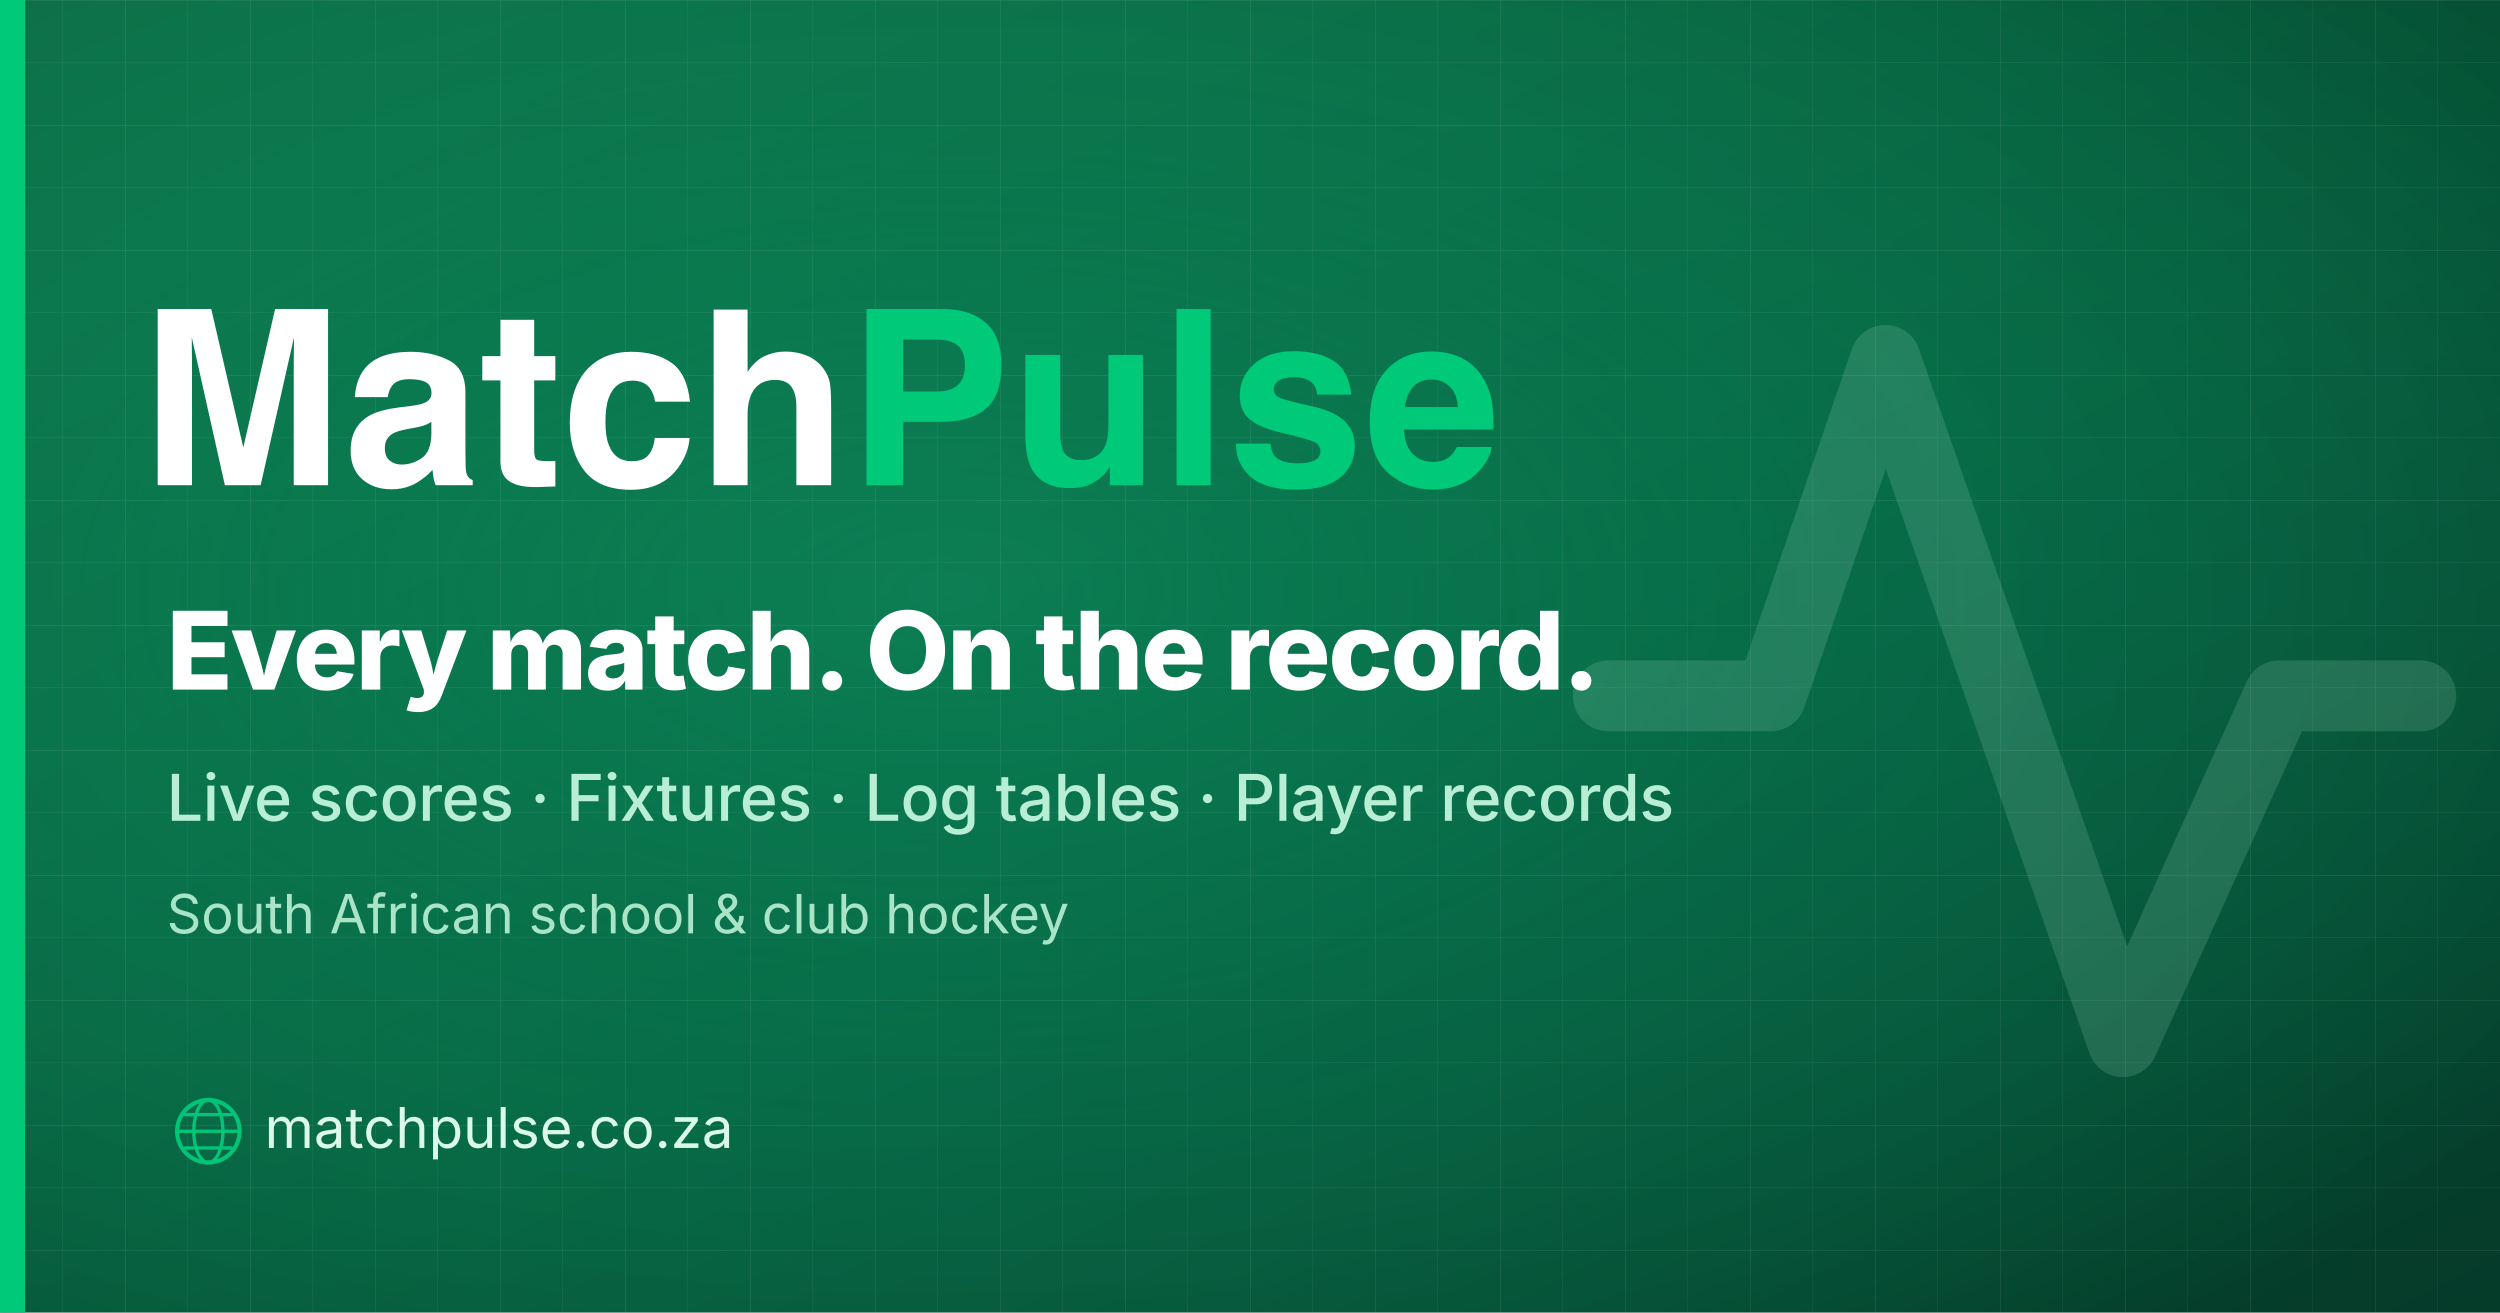
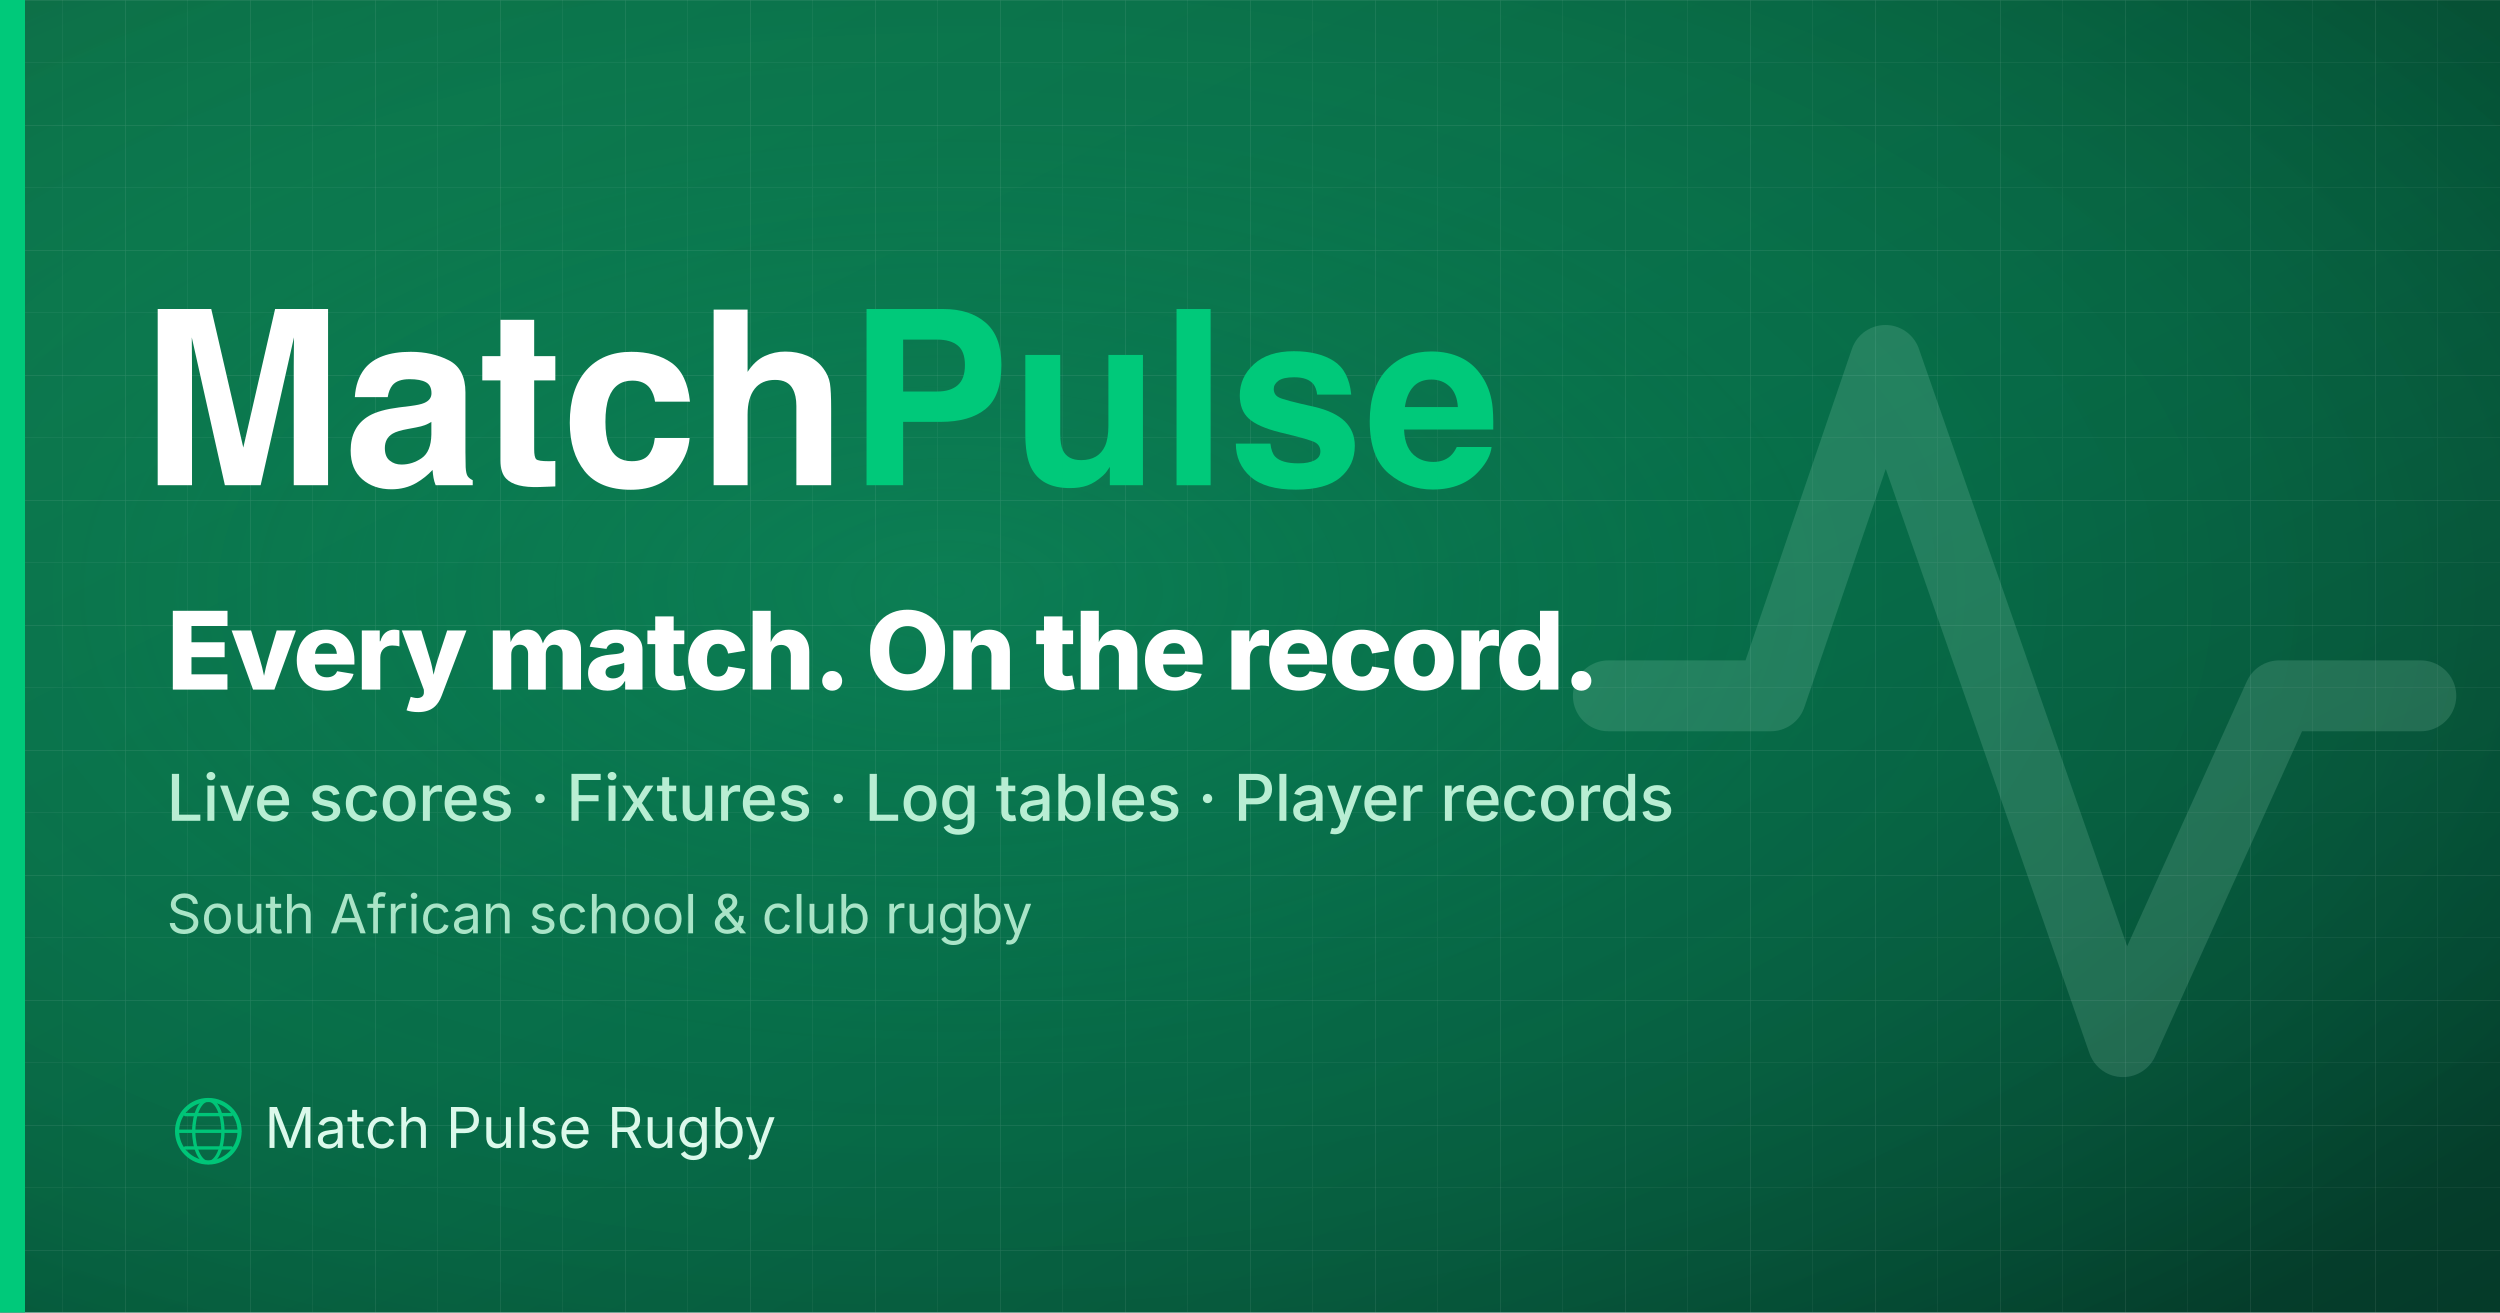
<svg xmlns="http://www.w3.org/2000/svg" width="1200" height="630" viewBox="0 0 1200 630" role="img" aria-labelledby="title desc">
  <defs>
    <linearGradient id="bg" x1="0" y1="0" x2="1" y2="1">
      <stop offset="0" stop-color="#0E7A4D" />
      <stop offset="0.55" stop-color="#076945" />
      <stop offset="1" stop-color="#064D36" />
    </linearGradient>
    <radialGradient id="glow" cx="38%" cy="45%" r="75%">
      <stop offset="0" stop-color="#13A874" stop-opacity="0.28" />
      <stop offset="0.48" stop-color="#089769" stop-opacity="0.10" />
      <stop offset="1" stop-color="#000000" stop-opacity="0.24" />
    </radialGradient>
    <pattern id="grid" width="60" height="60" patternUnits="userSpaceOnUse">
      <path d="M 60 0 L 0 0 0 60" fill="none" stroke="#FBFBFC" stroke-width="0.55" stroke-opacity="0.13" />
      <path d="M 30 0 L 30 60 M 0 30 L 60 30" fill="none" stroke="#FBFBFC" stroke-width="0.35" stroke-opacity="0.06" />
    </pattern>
  </defs>
  <rect width="1200" height="630" fill="url(#bg)" />
  <rect width="1200" height="630" fill="url(#glow)" />
  <rect width="1200" height="630" fill="url(#grid)" />
  <rect x="0" y="0" width="12" height="630" fill="#00C97A" />
  <path d="M 772 334 L 850 334 L 905 173 L 1019 500 L 1094 334 L 1162 334" fill="none" stroke="#FBFBFC" stroke-width="34" stroke-linecap="round" stroke-linejoin="round" stroke-opacity="0.12" />
  <path d="M 772 334 L 850 334 L 905 173 L 1019 500 L 1094 334 L 1162 334" fill="none" stroke="#00C97A" stroke-width="34" stroke-linecap="round" stroke-linejoin="round" stroke-opacity="0.035" />
  <g transform="translate(58 132) scale(0.82)">
    <path fill-rule="nonzero" fill="#FFFFFF" fill-opacity="1" d="M 41.664 123.062 L 21.578 123.062 L 21.578 19.906 L 52.93 19.906 L 71.688 101.02 L 90.301 19.906 L 121.305 19.906 L 121.305 123.062 L 101.219 123.062 L 101.219 53.289 C 101.219 51.281 101.242 48.473 101.289 44.855 C 101.336 41.238 101.359 38.453 101.359 36.492 L 81.836 123.062 L 60.91 123.062 L 41.523 36.492 C 41.523 38.453 41.547 41.238 41.594 44.855 C 41.641 48.473 41.664 51.281 41.664 53.289 Z M 41.664 123.062 " />
    <path fill-rule="nonzero" fill="#FFFFFF" fill-opacity="1" d="M 142.582 55.039 C 147.852 48.32 156.902 44.961 169.734 44.961 C 178.086 44.961 185.504 46.617 191.988 49.93 C 198.473 53.242 201.719 59.496 201.719 68.688 L 201.719 103.676 C 201.719 106.105 201.762 109.043 201.855 112.496 C 201.996 115.109 202.395 116.883 203.047 117.812 C 203.699 118.746 204.68 119.516 205.984 120.125 L 205.984 123.062 L 184.289 123.062 C 183.684 121.523 183.266 120.078 183.031 118.723 C 182.797 117.371 182.613 115.832 182.473 114.105 C 179.719 117.09 176.547 119.633 172.953 121.734 C 168.66 124.207 163.809 125.441 158.398 125.441 C 151.492 125.441 145.789 123.473 141.285 119.527 C 136.785 115.586 134.531 110 134.531 102.77 C 134.531 93.391 138.148 86.602 145.379 82.402 C 149.344 80.117 155.176 78.484 162.875 77.504 L 169.664 76.664 C 173.352 76.195 175.984 75.613 177.574 74.914 C 180.418 73.699 181.84 71.812 181.84 69.246 C 181.84 66.121 180.758 63.961 178.586 62.773 C 176.418 61.582 173.234 60.988 169.035 60.988 C 164.32 60.988 160.984 62.152 159.027 64.488 C 157.629 66.211 156.695 68.547 156.227 71.484 L 136.98 71.484 C 137.402 64.812 139.27 59.332 142.582 55.039 Z M 157.418 108.645 C 159.285 110.188 161.57 110.957 164.277 110.957 C 168.566 110.957 172.523 109.695 176.137 107.176 C 179.754 104.656 181.633 100.062 181.773 93.391 L 181.773 85.973 C 180.512 86.766 179.242 87.406 177.957 87.895 C 176.676 88.387 174.914 88.84 172.672 89.262 L 168.195 90.102 C 163.996 90.848 160.984 91.758 159.168 92.828 C 156.086 94.648 154.547 97.473 154.547 101.297 C 154.547 104.703 155.504 107.152 157.418 108.645 Z M 157.418 108.645 " />
    <path fill-rule="nonzero" fill="#FFFFFF" fill-opacity="1" d="M 254.344 108.855 L 254.344 123.762 L 244.898 124.113 C 235.473 124.438 229.035 122.805 225.582 119.215 C 223.344 116.93 222.223 113.406 222.223 108.645 L 222.223 61.688 L 211.586 61.688 L 211.586 47.48 L 222.223 47.48 L 222.223 26.207 L 241.957 26.207 L 241.957 47.48 L 254.344 47.48 L 254.344 61.688 L 241.957 61.688 L 241.957 101.996 C 241.957 105.125 242.355 107.07 243.148 107.84 C 243.941 108.613 246.367 108.996 250.426 108.996 C 251.031 108.996 251.672 108.984 252.352 108.961 C 253.027 108.938 253.691 108.902 254.344 108.855 Z M 254.344 108.855 " />
    <path fill-rule="nonzero" fill="#FFFFFF" fill-opacity="1" d="M 333.148 74.145 L 312.711 74.145 C 312.34 71.297 311.383 68.73 309.844 66.445 C 307.602 63.367 304.125 61.828 299.414 61.828 C 292.695 61.828 288.102 65.164 285.629 71.836 C 284.32 75.379 283.668 80.094 283.668 85.973 C 283.668 91.57 284.32 96.074 285.629 99.477 C 288.008 105.824 292.484 108.996 299.066 108.996 C 303.73 108.996 307.043 107.738 309.004 105.219 C 310.961 102.699 312.152 99.434 312.57 95.418 L 332.938 95.418 C 332.469 101.484 330.277 107.223 326.359 112.637 C 320.105 121.359 310.844 125.723 298.574 125.723 C 286.305 125.723 277.277 122.082 271.492 114.805 C 265.707 107.527 262.812 98.078 262.812 86.461 C 262.812 73.352 266.008 63.156 272.402 55.879 C 278.793 48.602 287.609 44.961 298.855 44.961 C 308.418 44.961 316.246 47.105 322.336 51.398 C 328.422 55.691 332.027 63.273 333.148 74.145 Z M 333.148 74.145 " />
    <path fill-rule="nonzero" fill="#FFFFFF" fill-opacity="1" d="M 415.797 78.273 L 415.797 123.062 L 395.434 123.062 L 395.434 76.664 C 395.434 72.559 394.734 69.246 393.332 66.727 C 391.512 63.18 388.062 61.406 382.977 61.406 C 377.703 61.406 373.703 63.168 370.973 66.691 C 368.242 70.215 366.879 75.242 366.879 81.773 L 366.879 123.062 L 347.004 123.062 L 347.004 20.258 L 366.879 20.258 L 366.879 56.719 C 369.773 52.285 373.121 49.195 376.922 47.445 C 380.723 45.695 384.727 44.82 388.926 44.82 C 393.637 44.82 397.918 45.637 401.766 47.27 C 405.613 48.902 408.777 51.398 411.25 54.758 C 413.348 57.605 414.633 60.531 415.098 63.543 C 415.562 66.551 415.797 71.461 415.797 78.273 Z M 415.797 78.273 " />
    <path fill-rule="nonzero" fill="#00C97A" fill-opacity="1" d="M 479.832 85.973 L 457.93 85.973 L 457.93 123.062 L 436.512 123.062 L 436.512 19.906 L 481.441 19.906 C 491.801 19.906 500.059 22.566 506.215 27.887 C 512.375 33.203 515.453 41.438 515.453 52.59 C 515.453 64.766 512.375 73.375 506.215 78.414 C 500.059 83.453 491.262 85.973 479.832 85.973 Z M 489.91 64.488 C 492.711 62.016 494.109 58.094 494.109 52.73 C 494.109 47.363 492.699 43.539 489.875 41.25 C 487.055 38.965 483.098 37.824 478.012 37.824 L 457.93 37.824 L 457.93 68.195 L 478.012 68.195 C 483.098 68.195 487.066 66.961 489.91 64.488 Z M 489.91 64.488 " />
    <path fill-rule="nonzero" fill="#00C97A" fill-opacity="1" d="M 578.93 112.285 C 578.742 112.52 578.277 113.219 577.531 114.387 C 576.785 115.551 575.898 116.578 574.871 117.465 C 571.746 120.266 568.723 122.176 565.809 123.203 C 562.891 124.23 559.473 124.742 555.555 124.742 C 544.266 124.742 536.66 120.684 532.742 112.566 C 530.547 108.086 529.453 101.484 529.453 92.762 L 529.453 46.781 L 549.887 46.781 L 549.887 92.762 C 549.887 97.098 550.398 100.363 551.426 102.559 C 553.246 106.43 556.816 108.367 562.133 108.367 C 568.945 108.367 573.613 105.613 576.129 100.109 C 577.438 97.121 578.09 93.18 578.09 88.281 L 578.09 46.781 L 598.316 46.781 L 598.316 123.062 L 578.93 123.062 Z M 578.93 112.285 " />
    <path fill-rule="nonzero" fill="#00C97A" fill-opacity="1" d="M 617.98 123.062 L 637.926 123.062 L 637.926 19.906 L 617.98 19.906 Z M 617.98 123.062 " />
    <path fill-rule="nonzero" fill="#00C97A" fill-opacity="1" d="M 709.941 50.281 C 715.91 54.105 719.34 60.684 720.227 70.016 L 700.281 70.016 C 700.004 67.449 699.277 65.418 698.113 63.926 C 695.918 61.219 692.188 59.867 686.914 59.867 C 682.578 59.867 679.484 60.543 677.641 61.898 C 675.801 63.25 674.879 64.836 674.879 66.656 C 674.879 68.941 675.859 70.598 677.816 71.625 C 679.777 72.699 686.707 74.539 698.602 77.152 C 706.535 79.02 712.484 81.844 716.449 85.621 C 720.367 89.449 722.328 94.23 722.328 99.969 C 722.328 107.527 719.516 113.695 713.895 118.48 C 708.273 123.262 699.582 125.652 687.824 125.652 C 675.836 125.652 666.98 123.121 661.266 118.059 C 655.551 112.996 652.691 106.547 652.691 98.707 L 672.918 98.707 C 673.34 102.254 674.25 104.773 675.648 106.266 C 678.121 108.926 682.691 110.258 689.363 110.258 C 693.285 110.258 696.398 109.672 698.707 108.508 C 701.016 107.34 702.172 105.59 702.172 103.258 C 702.172 101.02 701.238 99.316 699.371 98.148 C 697.508 96.98 690.578 94.977 678.586 92.129 C 669.957 89.984 663.867 87.301 660.32 84.082 C 656.777 80.91 655.004 76.336 655.004 70.363 C 655.004 63.32 657.766 57.266 663.297 52.203 C 668.824 47.141 676.605 44.609 686.637 44.609 C 696.152 44.609 703.922 46.5 709.941 50.281 Z M 709.941 50.281 " />
    <path fill-rule="nonzero" fill="#00C97A" fill-opacity="1" d="M 802.387 100.668 C 801.875 105.195 799.52 109.789 795.32 114.453 C 788.789 121.875 779.645 125.582 767.887 125.582 C 758.184 125.582 749.621 122.457 742.203 116.203 C 734.785 109.953 731.074 99.781 731.074 85.691 C 731.074 72.488 734.422 62.363 741.117 55.32 C 747.812 48.273 756.504 44.75 767.188 44.75 C 773.531 44.75 779.246 45.941 784.332 48.32 C 789.418 50.699 793.617 54.457 796.93 59.586 C 799.914 64.113 801.852 69.363 802.738 75.336 C 803.25 78.832 803.461 83.871 803.367 90.449 L 751.16 90.449 C 751.441 98.102 753.844 103.469 758.367 106.547 C 761.121 108.461 764.434 109.418 768.305 109.418 C 772.414 109.418 775.75 108.25 778.312 105.918 C 779.715 104.656 780.949 102.906 782.023 100.668 Z M 782.652 77.293 C 782.328 72.02 780.73 68.02 777.859 65.293 C 774.988 62.562 771.434 61.199 767.188 61.199 C 762.566 61.199 758.988 62.645 756.445 65.535 C 753.902 68.43 752.305 72.348 751.648 77.293 Z M 782.652 77.293 " />
  </g>
  <text x="80" y="331" font-family="Inter, 'Segoe UI', Arial, sans-serif" font-weight="800" font-size="52" letter-spacing="-1.1" fill="#FFFFFF">Every match. On the record.</text>
  <text x="80" y="394" font-family="Inter, 'Segoe UI', Arial, sans-serif" font-weight="500" font-size="31" letter-spacing="-0.2" fill="#B8EED3">Live scores · Fixtures · Log tables · Player records</text>
-   <text x="80" y="448" font-family="Inter, 'Segoe UI', Arial, sans-serif" font-weight="400" font-size="26" letter-spacing="-0.1" fill="#A9E4C7">South African school &amp; club hockey</text>
+   <text x="80" y="448" font-family="Inter, 'Segoe UI', Arial, sans-serif" font-weight="400" font-size="26" letter-spacing="-0.1" fill="#A9E4C7">South African school &amp; club rugby</text>
  <g transform="translate(80 523)" opacity="0.96">
    <circle cx="20" cy="20" r="15" fill="none" stroke="#00C97A" stroke-width="2" />
    <ellipse cx="20" cy="20" rx="7" ry="15" fill="none" stroke="#00C97A" stroke-width="1.6" />
    <path d="M 5 20 H 35 M 9 12 H 31 M 9 28 H 31" fill="none" stroke="#00C97A" stroke-width="1.6" stroke-linecap="round" />
-     <text x="47" y="28" font-family="Inter, 'Segoe UI', Arial, sans-serif" font-weight="400" font-size="27" fill="#E4FFF1">matchpulse.co.za</text>
+     <text x="47" y="28" font-family="Inter, 'Segoe UI', Arial, sans-serif" font-weight="400" font-size="27" fill="#E4FFF1">Match Pulse Rugby</text>
  </g>
</svg>
